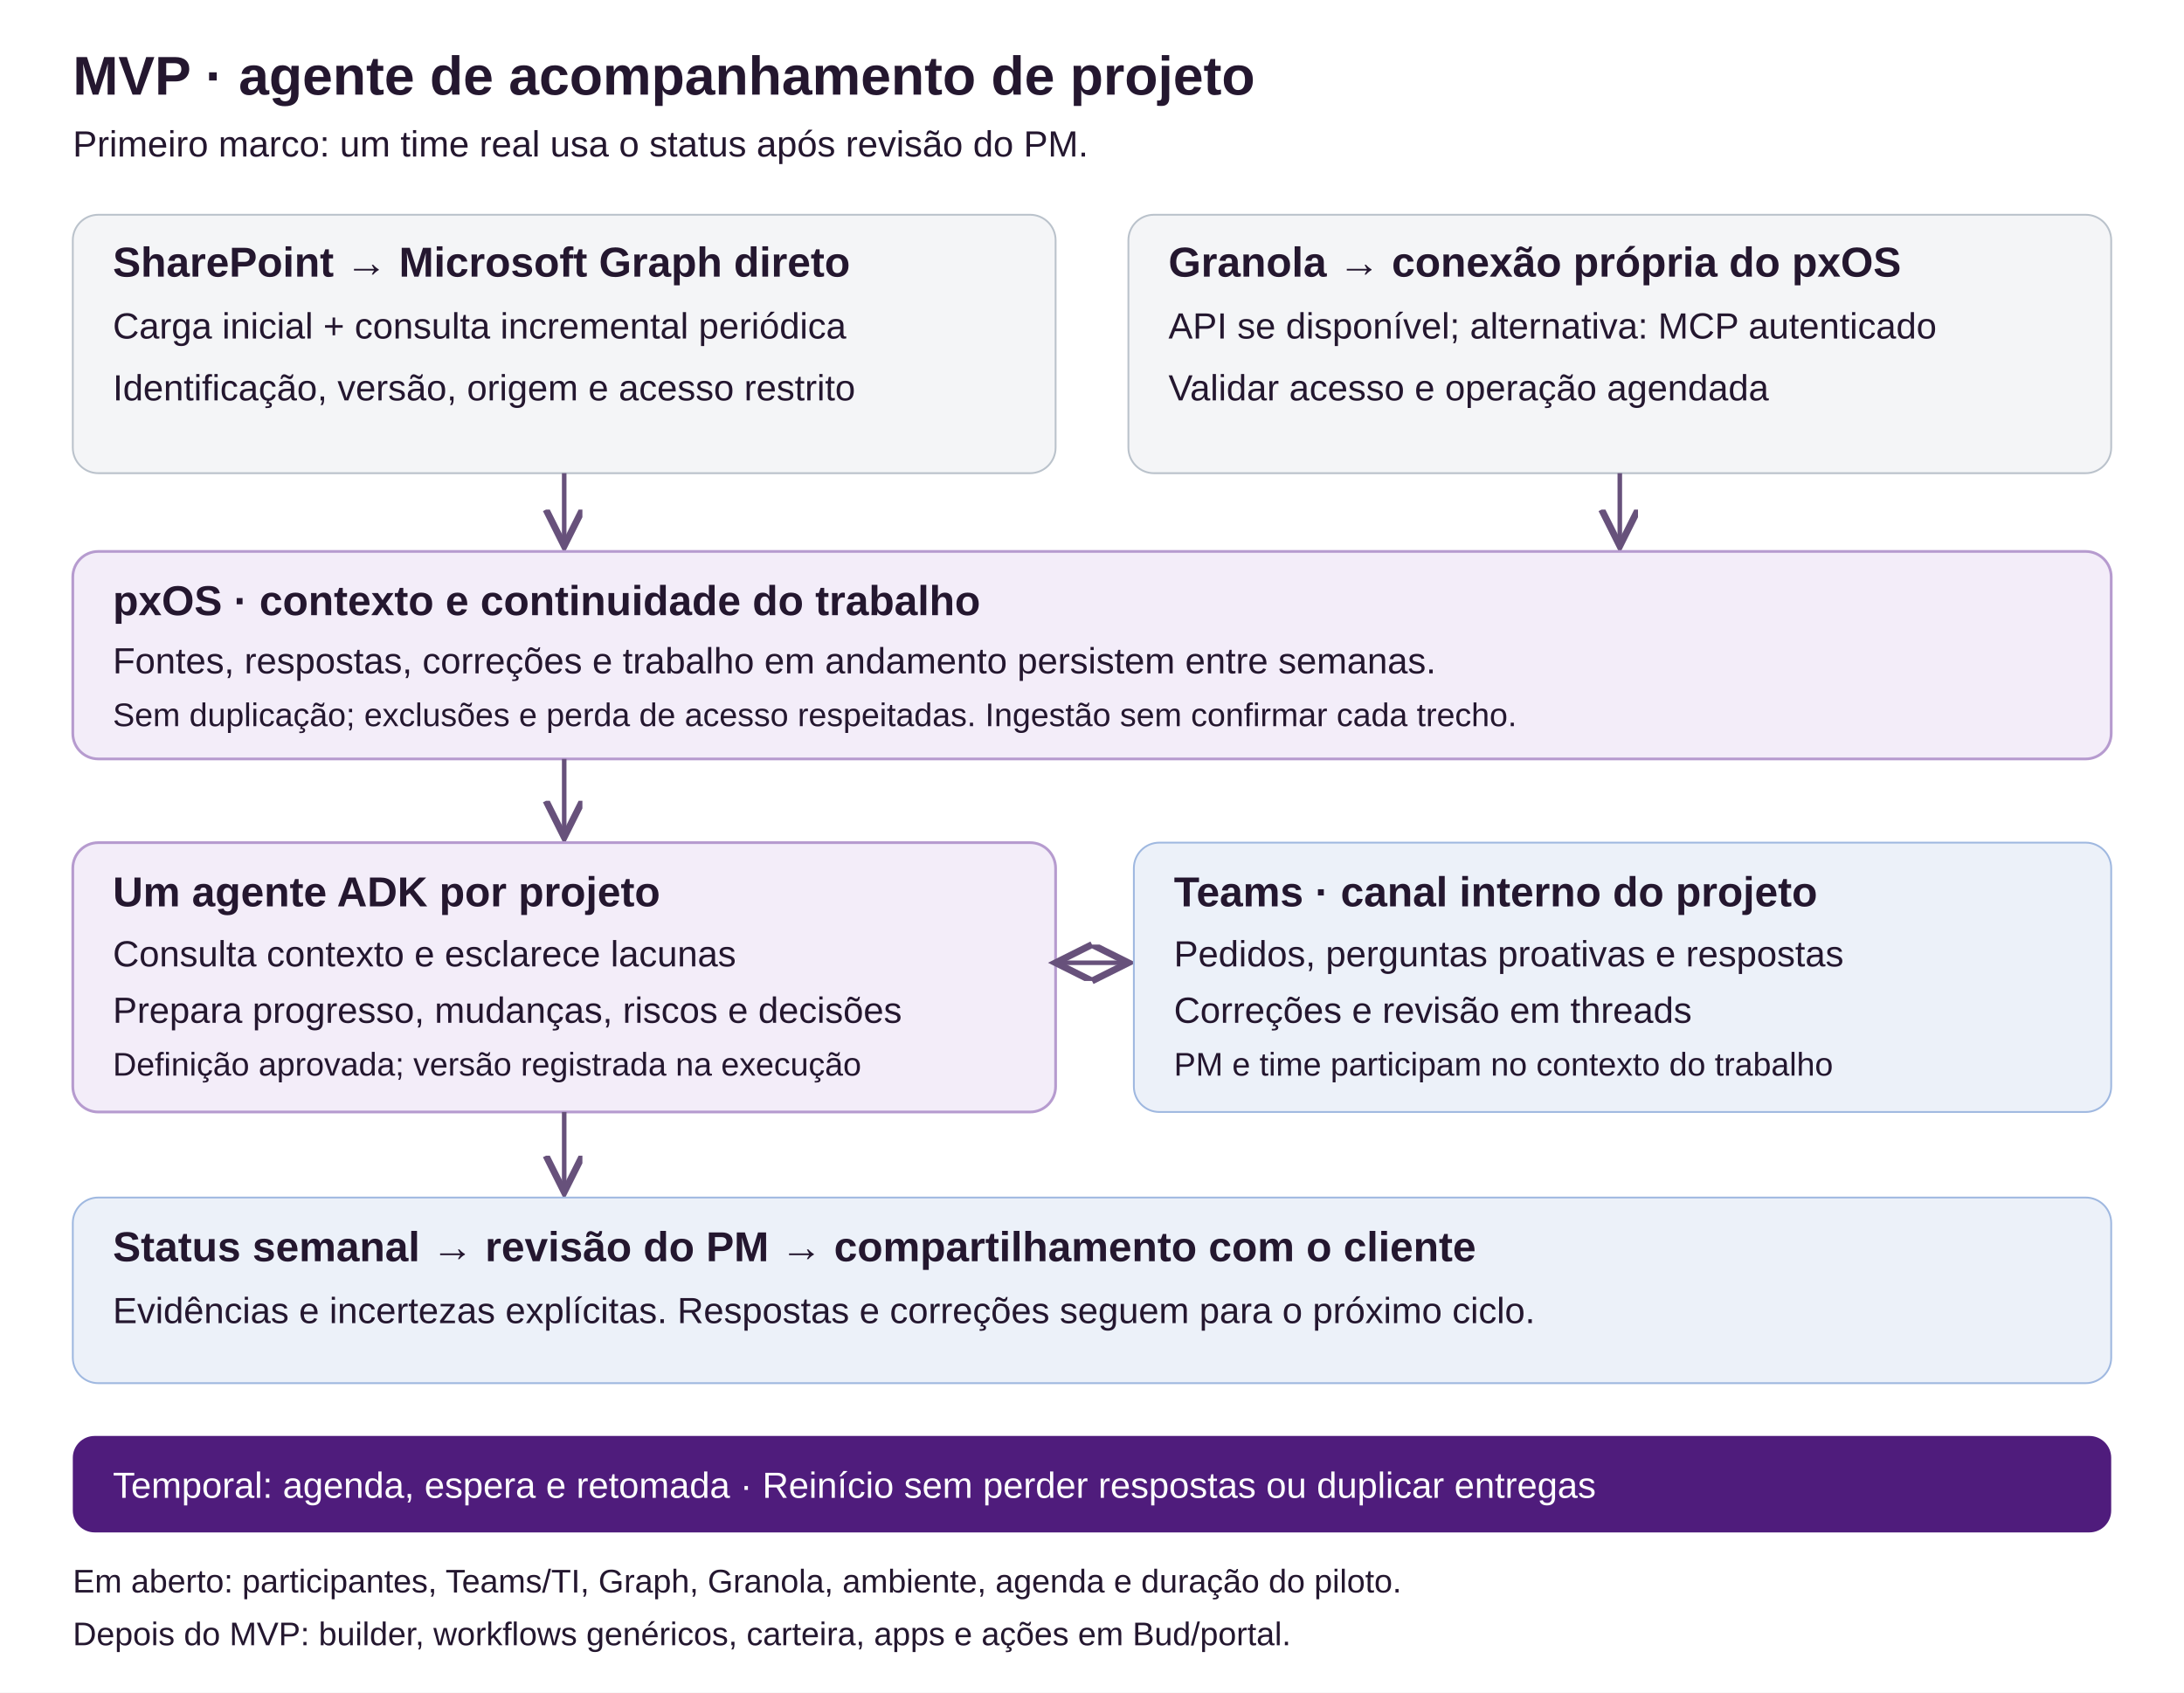
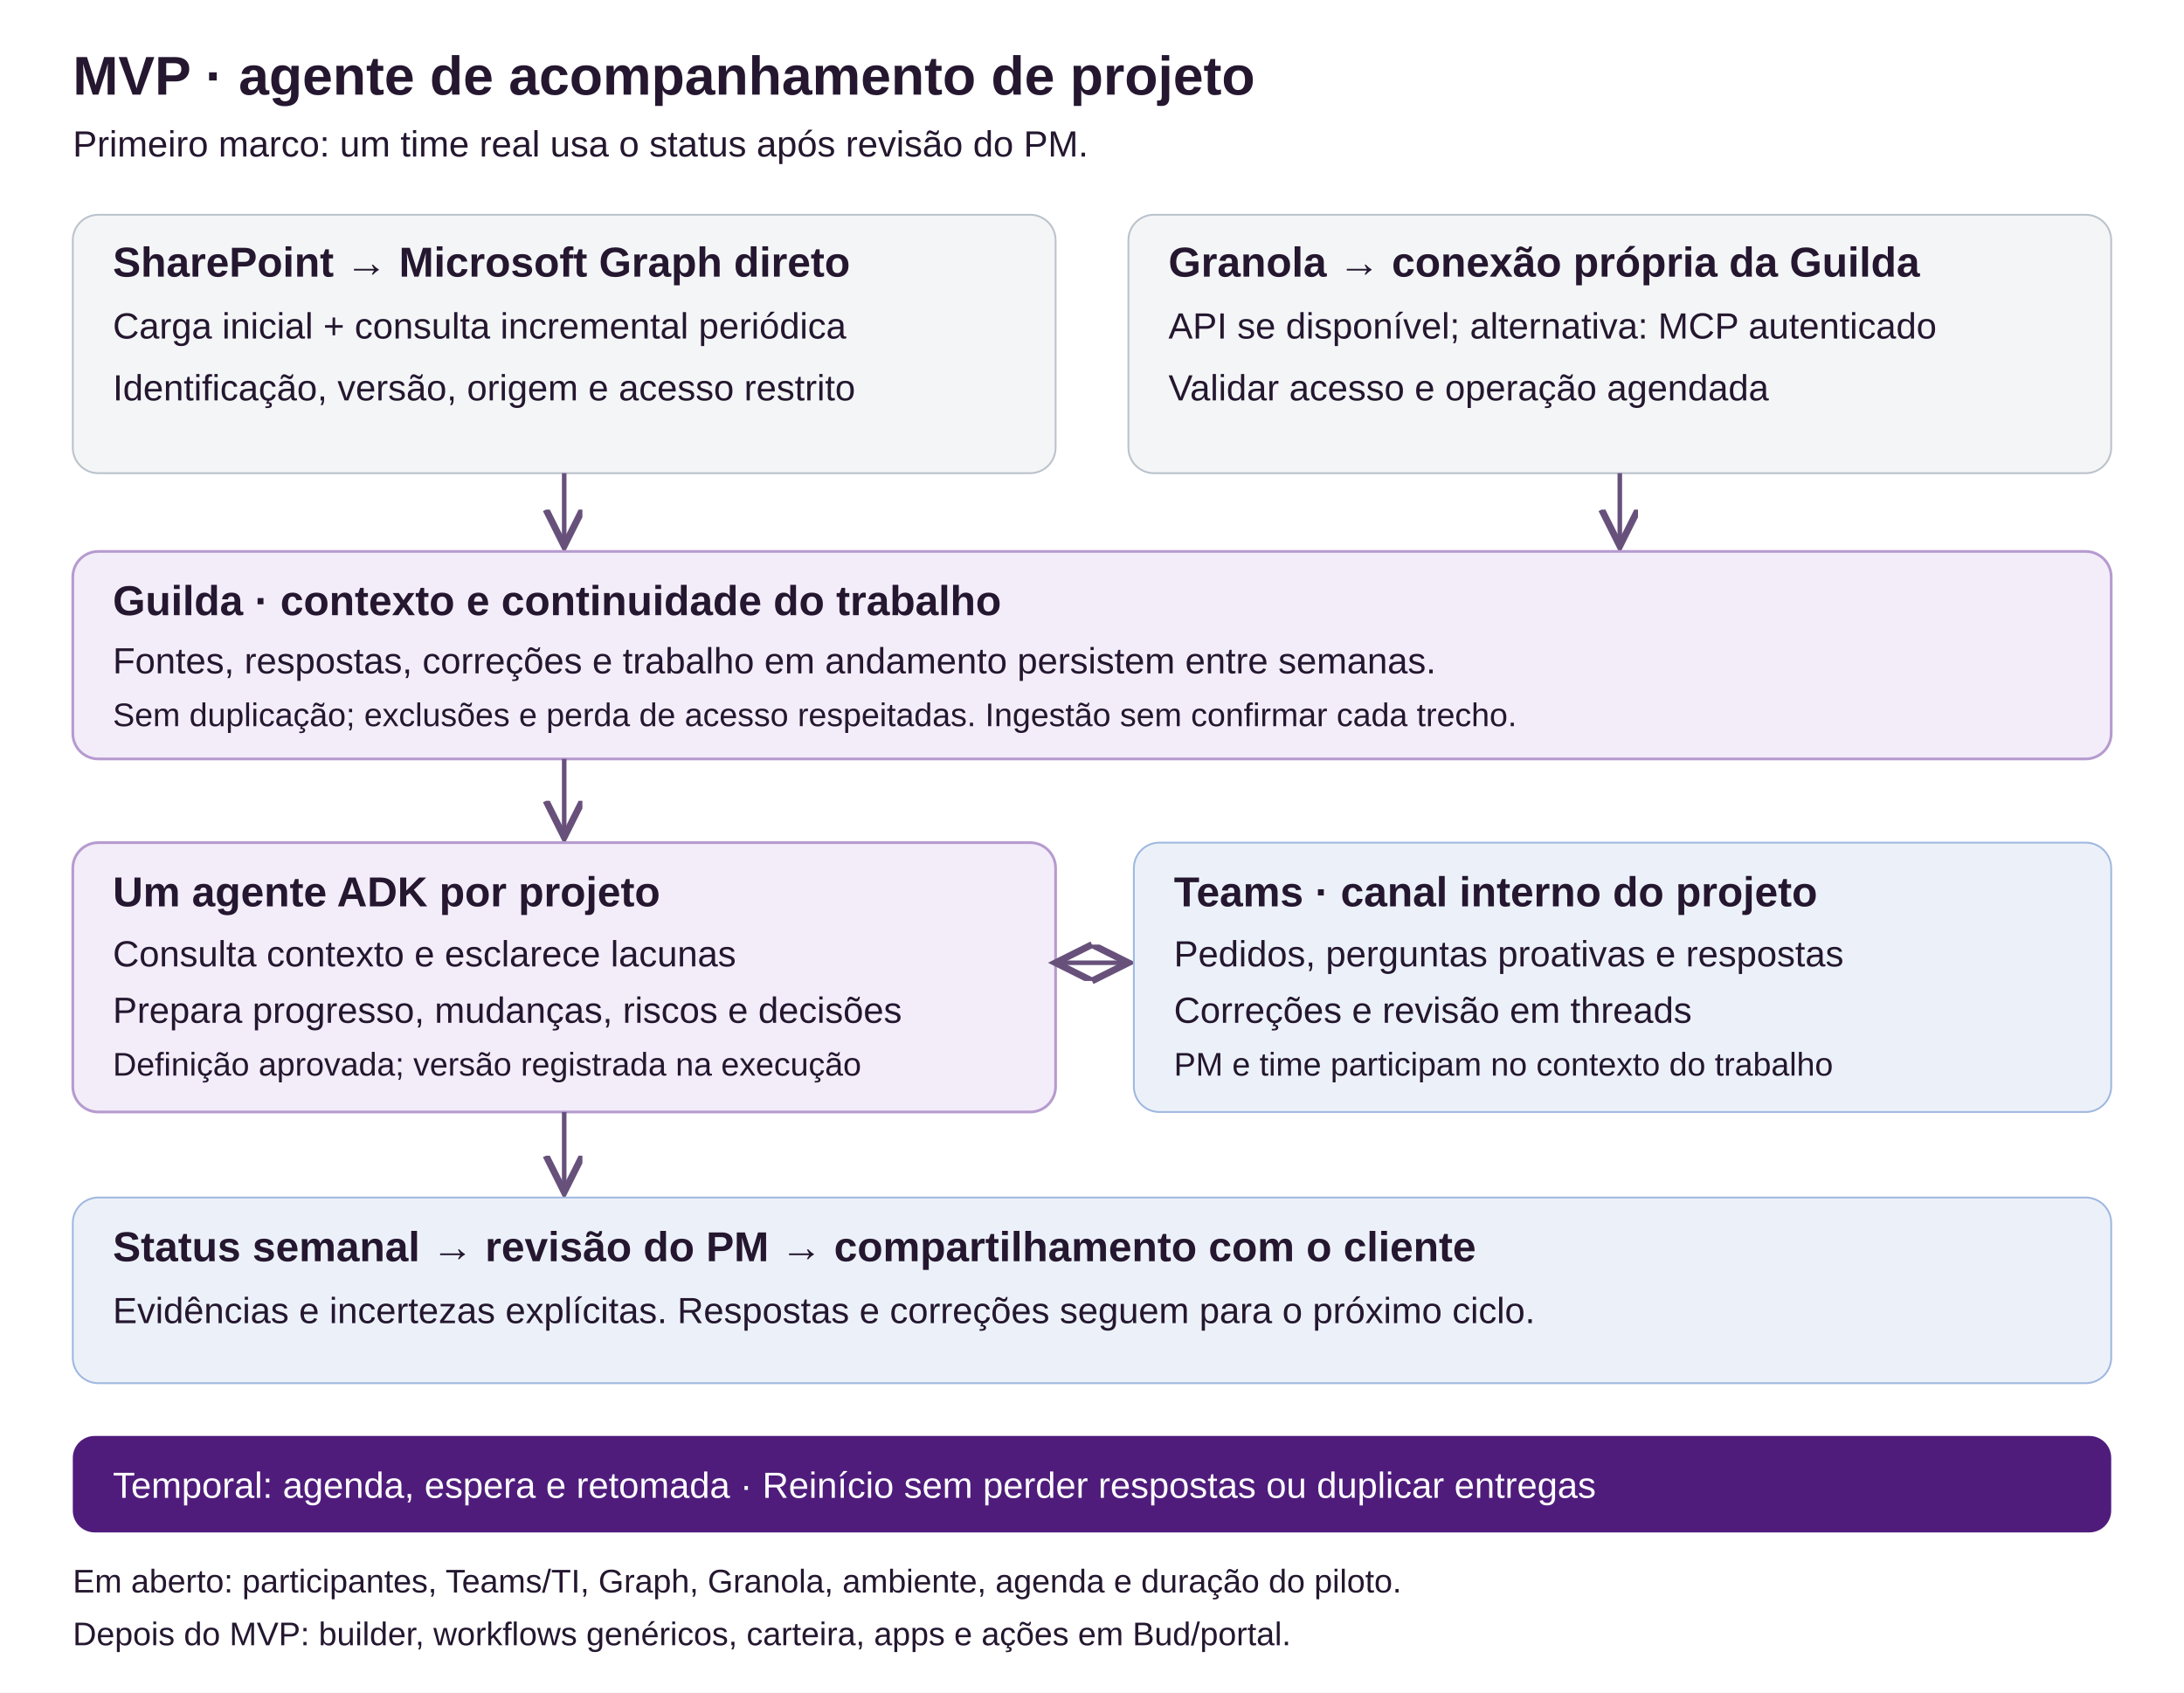
<svg xmlns="http://www.w3.org/2000/svg" width="1200" height="930" viewBox="0 0 1200 930" role="img" aria-labelledby="title desc">
  <defs>
    <marker id="arrow" markerWidth="10" markerHeight="10" refX="8" refY="4" orient="auto-start-reverse">
      <path d="M0 0 L8 4 L0 8" fill="none" stroke="#67517b" stroke-width="1.5" />
    </marker>
  </defs>
  <style>text{font-family:Arial,sans-serif;fill:#24172f} .title{font-size:30px;font-weight:700}.h{font-size:23px;font-weight:700}.b{font-size:20px}.small{font-size:18px}.line{fill:none;stroke:#67517b;stroke-width:2.5;marker-end:url(#arrow)}.box{fill:#f3edf9;stroke:#b69bcf;stroke-width:1.5}</style>
  <rect width="1200" height="930" fill="#fff" />
  <text x="40" y="52" class="title">MVP · agente de acompanhamento de projeto</text>
  <text x="40" y="86" class="b">Primeiro marco: um time real usa o status após revisão do PM.</text>
  <rect x="40" y="118" width="540" height="142" rx="14" fill="#f4f5f7" stroke="#bac2cb" />
  <text x="62" y="152" class="h">SharePoint → Microsoft Graph direto</text>
  <text x="62" y="186" class="b">Carga inicial + consulta incremental periódica</text>
  <text x="62" y="220" class="b">Identificação, versão, origem e acesso restrito</text>
  <rect x="620" y="118" width="540" height="142" rx="14" fill="#f4f5f7" stroke="#bac2cb" />
-   <text x="642" y="152" class="h">Granola → conexão própria do pxOS</text>
+   <text x="642" y="152" class="h">Granola → conexão própria da Guilda</text>
  <text x="642" y="186" class="b">API se disponível; alternativa: MCP autenticado</text>
  <text x="642" y="220" class="b">Validar acesso e operação agendada</text>
  <path d="M310 260 V300" class="line" />
  <path d="M890 260 V300" class="line" />
  <rect x="40" y="303" width="1120" height="114" rx="14" class="box" />
-   <text x="62" y="338" class="h">pxOS · contexto e continuidade do trabalho</text>
+   <text x="62" y="338" class="h">Guilda · contexto e continuidade do trabalho</text>
  <text x="62" y="370" class="b">Fontes, respostas, correções e trabalho em andamento persistem entre semanas.</text>
  <text x="62" y="399" class="small">Sem duplicação; exclusões e perda de acesso respeitadas. Ingestão sem confirmar cada trecho.</text>
  <path d="M310 417 V460" class="line" />
  <rect x="40" y="463" width="540" height="148" rx="14" class="box" />
  <text x="62" y="498" class="h">Um agente ADK por projeto</text>
  <text x="62" y="531" class="b">Consulta contexto e esclarece lacunas</text>
  <text x="62" y="562" class="b">Prepara progresso, mudanças, riscos e decisões</text>
  <text x="62" y="591" class="small">Definição aprovada; versão registrada na execução</text>
  <path d="M580 529 H620" class="line" marker-start="url(#arrow)" />
  <rect x="623" y="463" width="537" height="148" rx="14" fill="#ecf1f9" stroke="#9fb8e0" />
  <text x="645" y="498" class="h">Teams · canal interno do projeto</text>
  <text x="645" y="531" class="b">Pedidos, perguntas proativas e respostas</text>
  <text x="645" y="562" class="b">Correções e revisão em threads</text>
  <text x="645" y="591" class="small">PM e time participam no contexto do trabalho</text>
  <path d="M310 611 V655" class="line" />
  <rect x="40" y="658" width="1120" height="102" rx="14" fill="#ecf1f9" stroke="#9fb8e0" />
  <text x="62" y="693" class="h">Status semanal → revisão do PM → compartilhamento com o cliente</text>
  <text x="62" y="727" class="b">Evidências e incertezas explícitas. Respostas e correções seguem para o próximo ciclo.</text>
  <rect x="40" y="789" width="1120" height="53" rx="12" fill="#4f1c7c" />
  <text x="62" y="823" style="fill:white" class="b">Temporal: agenda, espera e retomada · Reinício sem perder respostas ou duplicar entregas</text>
  <text x="40" y="875" class="small">Em aberto: participantes, Teams/TI, Graph, Granola, ambiente, agenda e duração do piloto.</text>
  <text x="40" y="904" class="small">Depois do MVP: builder, workflows genéricos, carteira, apps e ações em Bud/portal.</text>
</svg>
